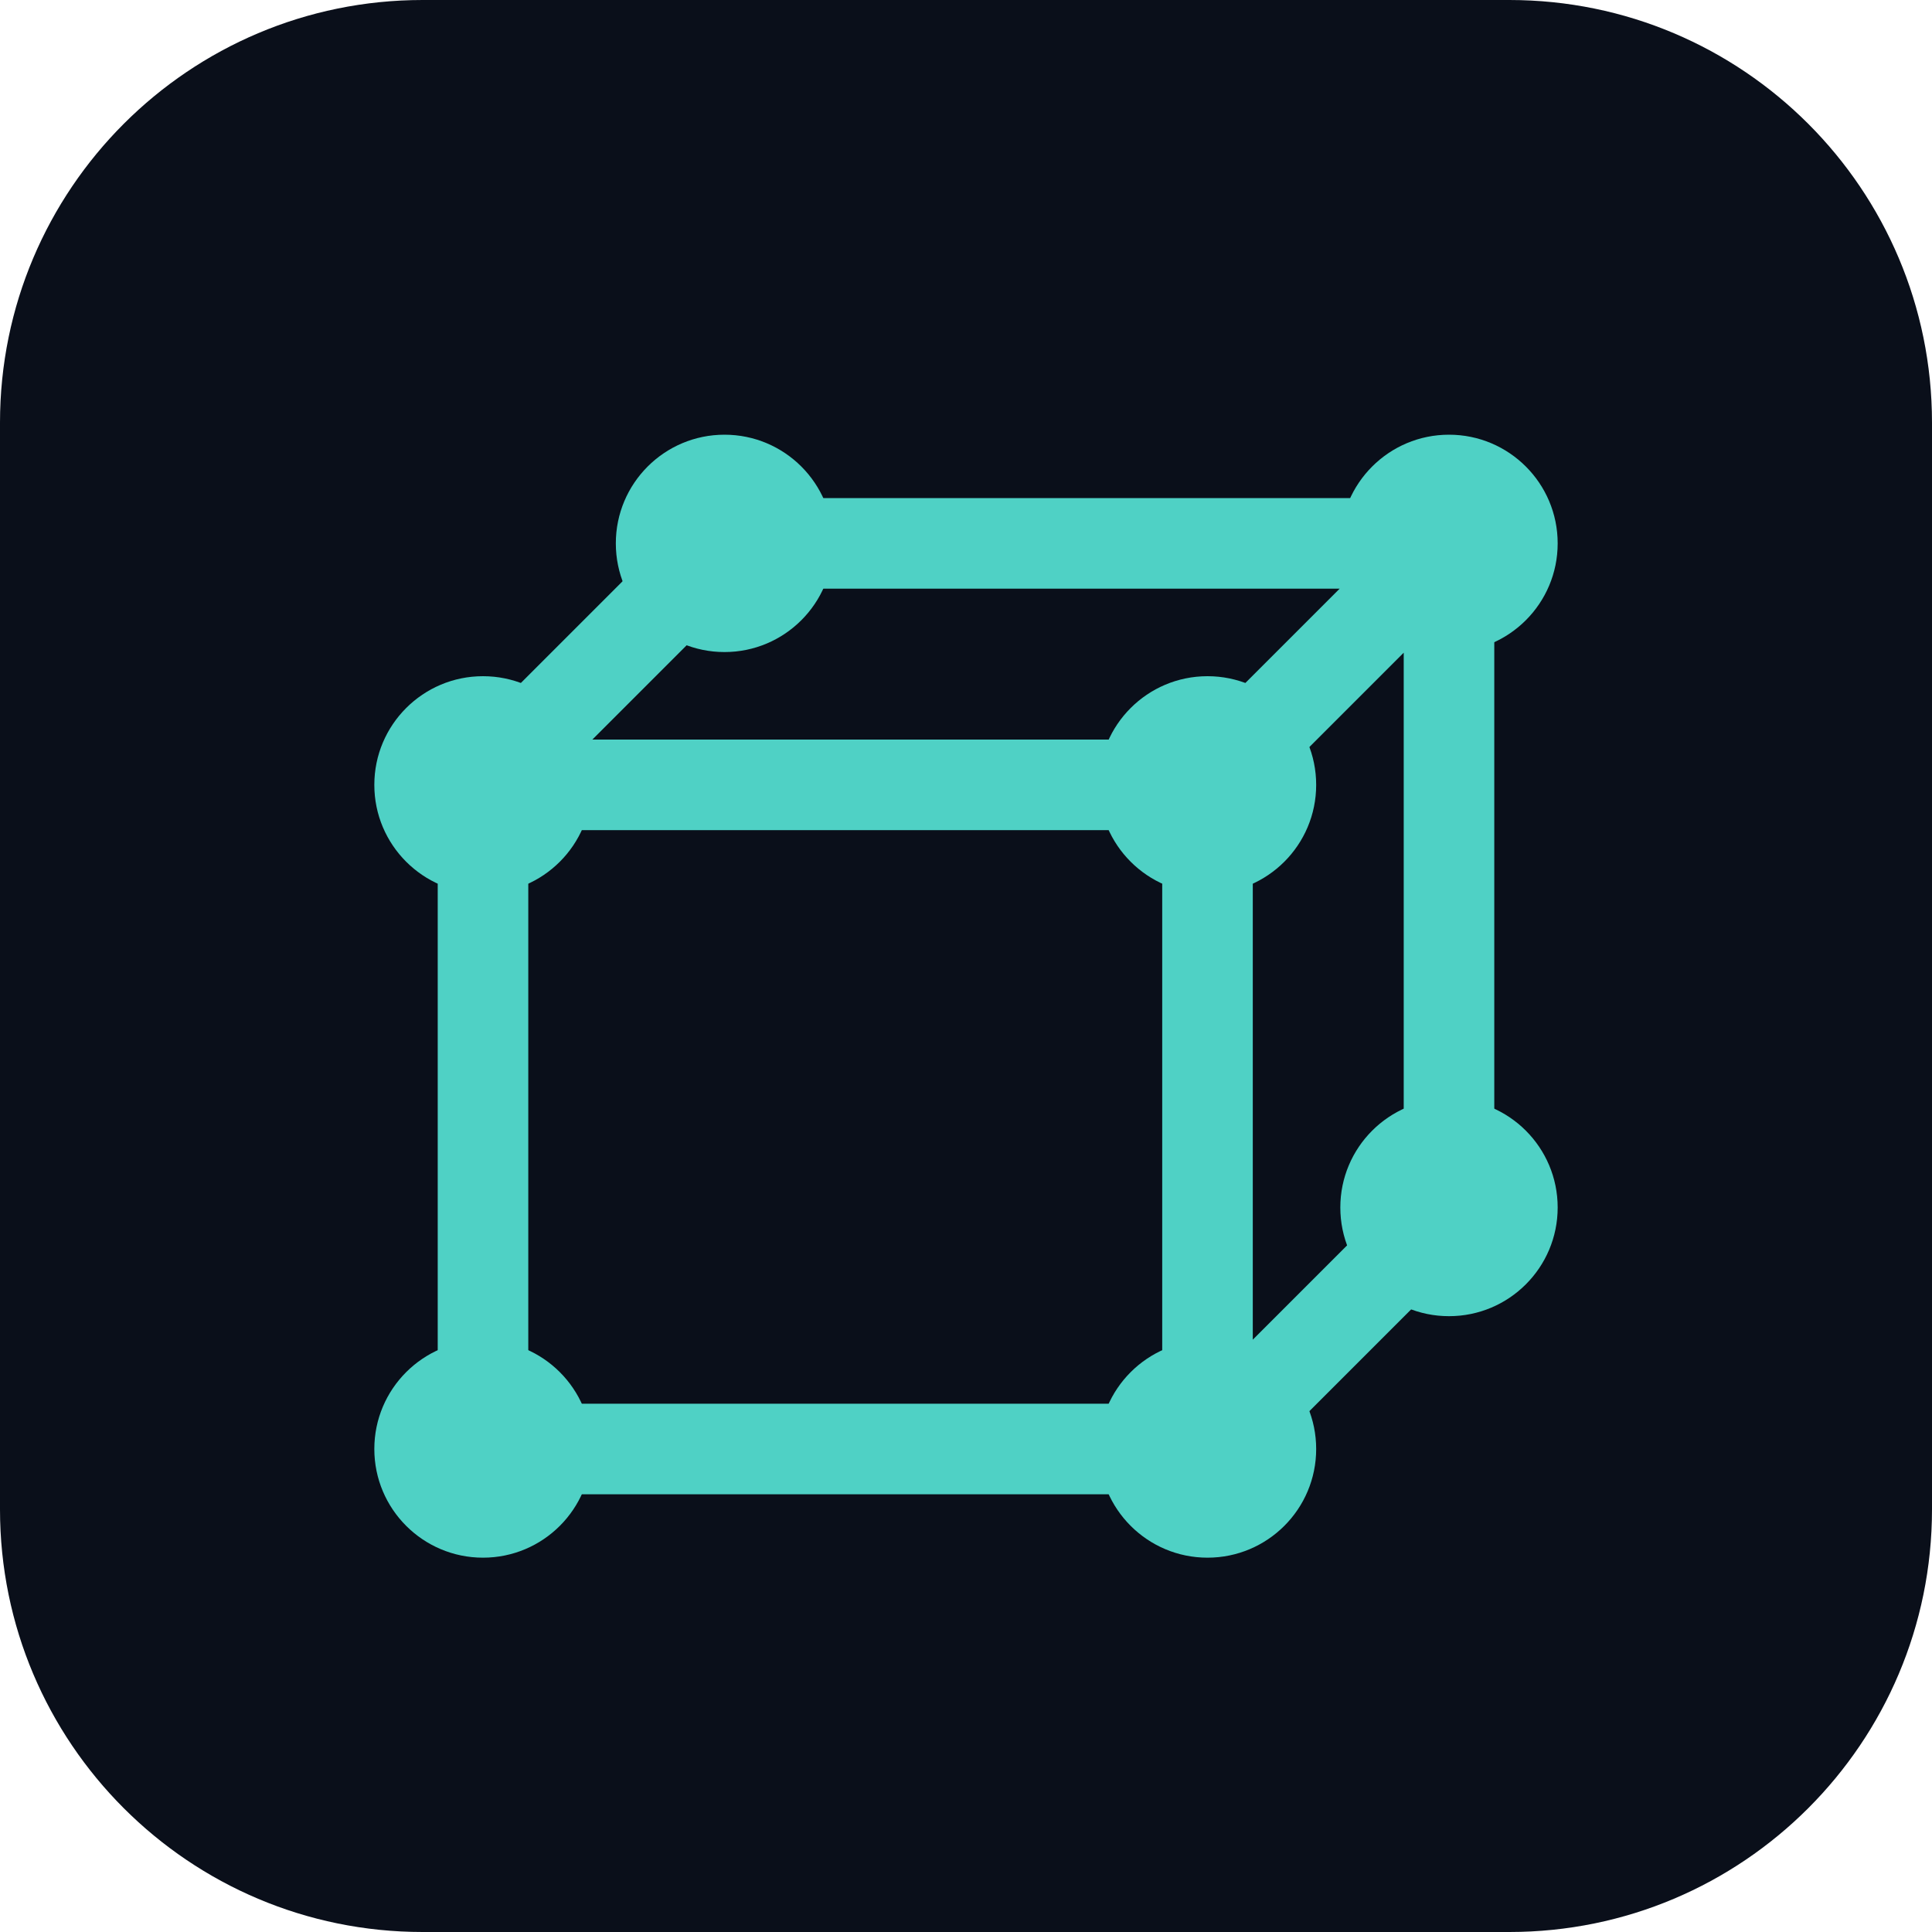
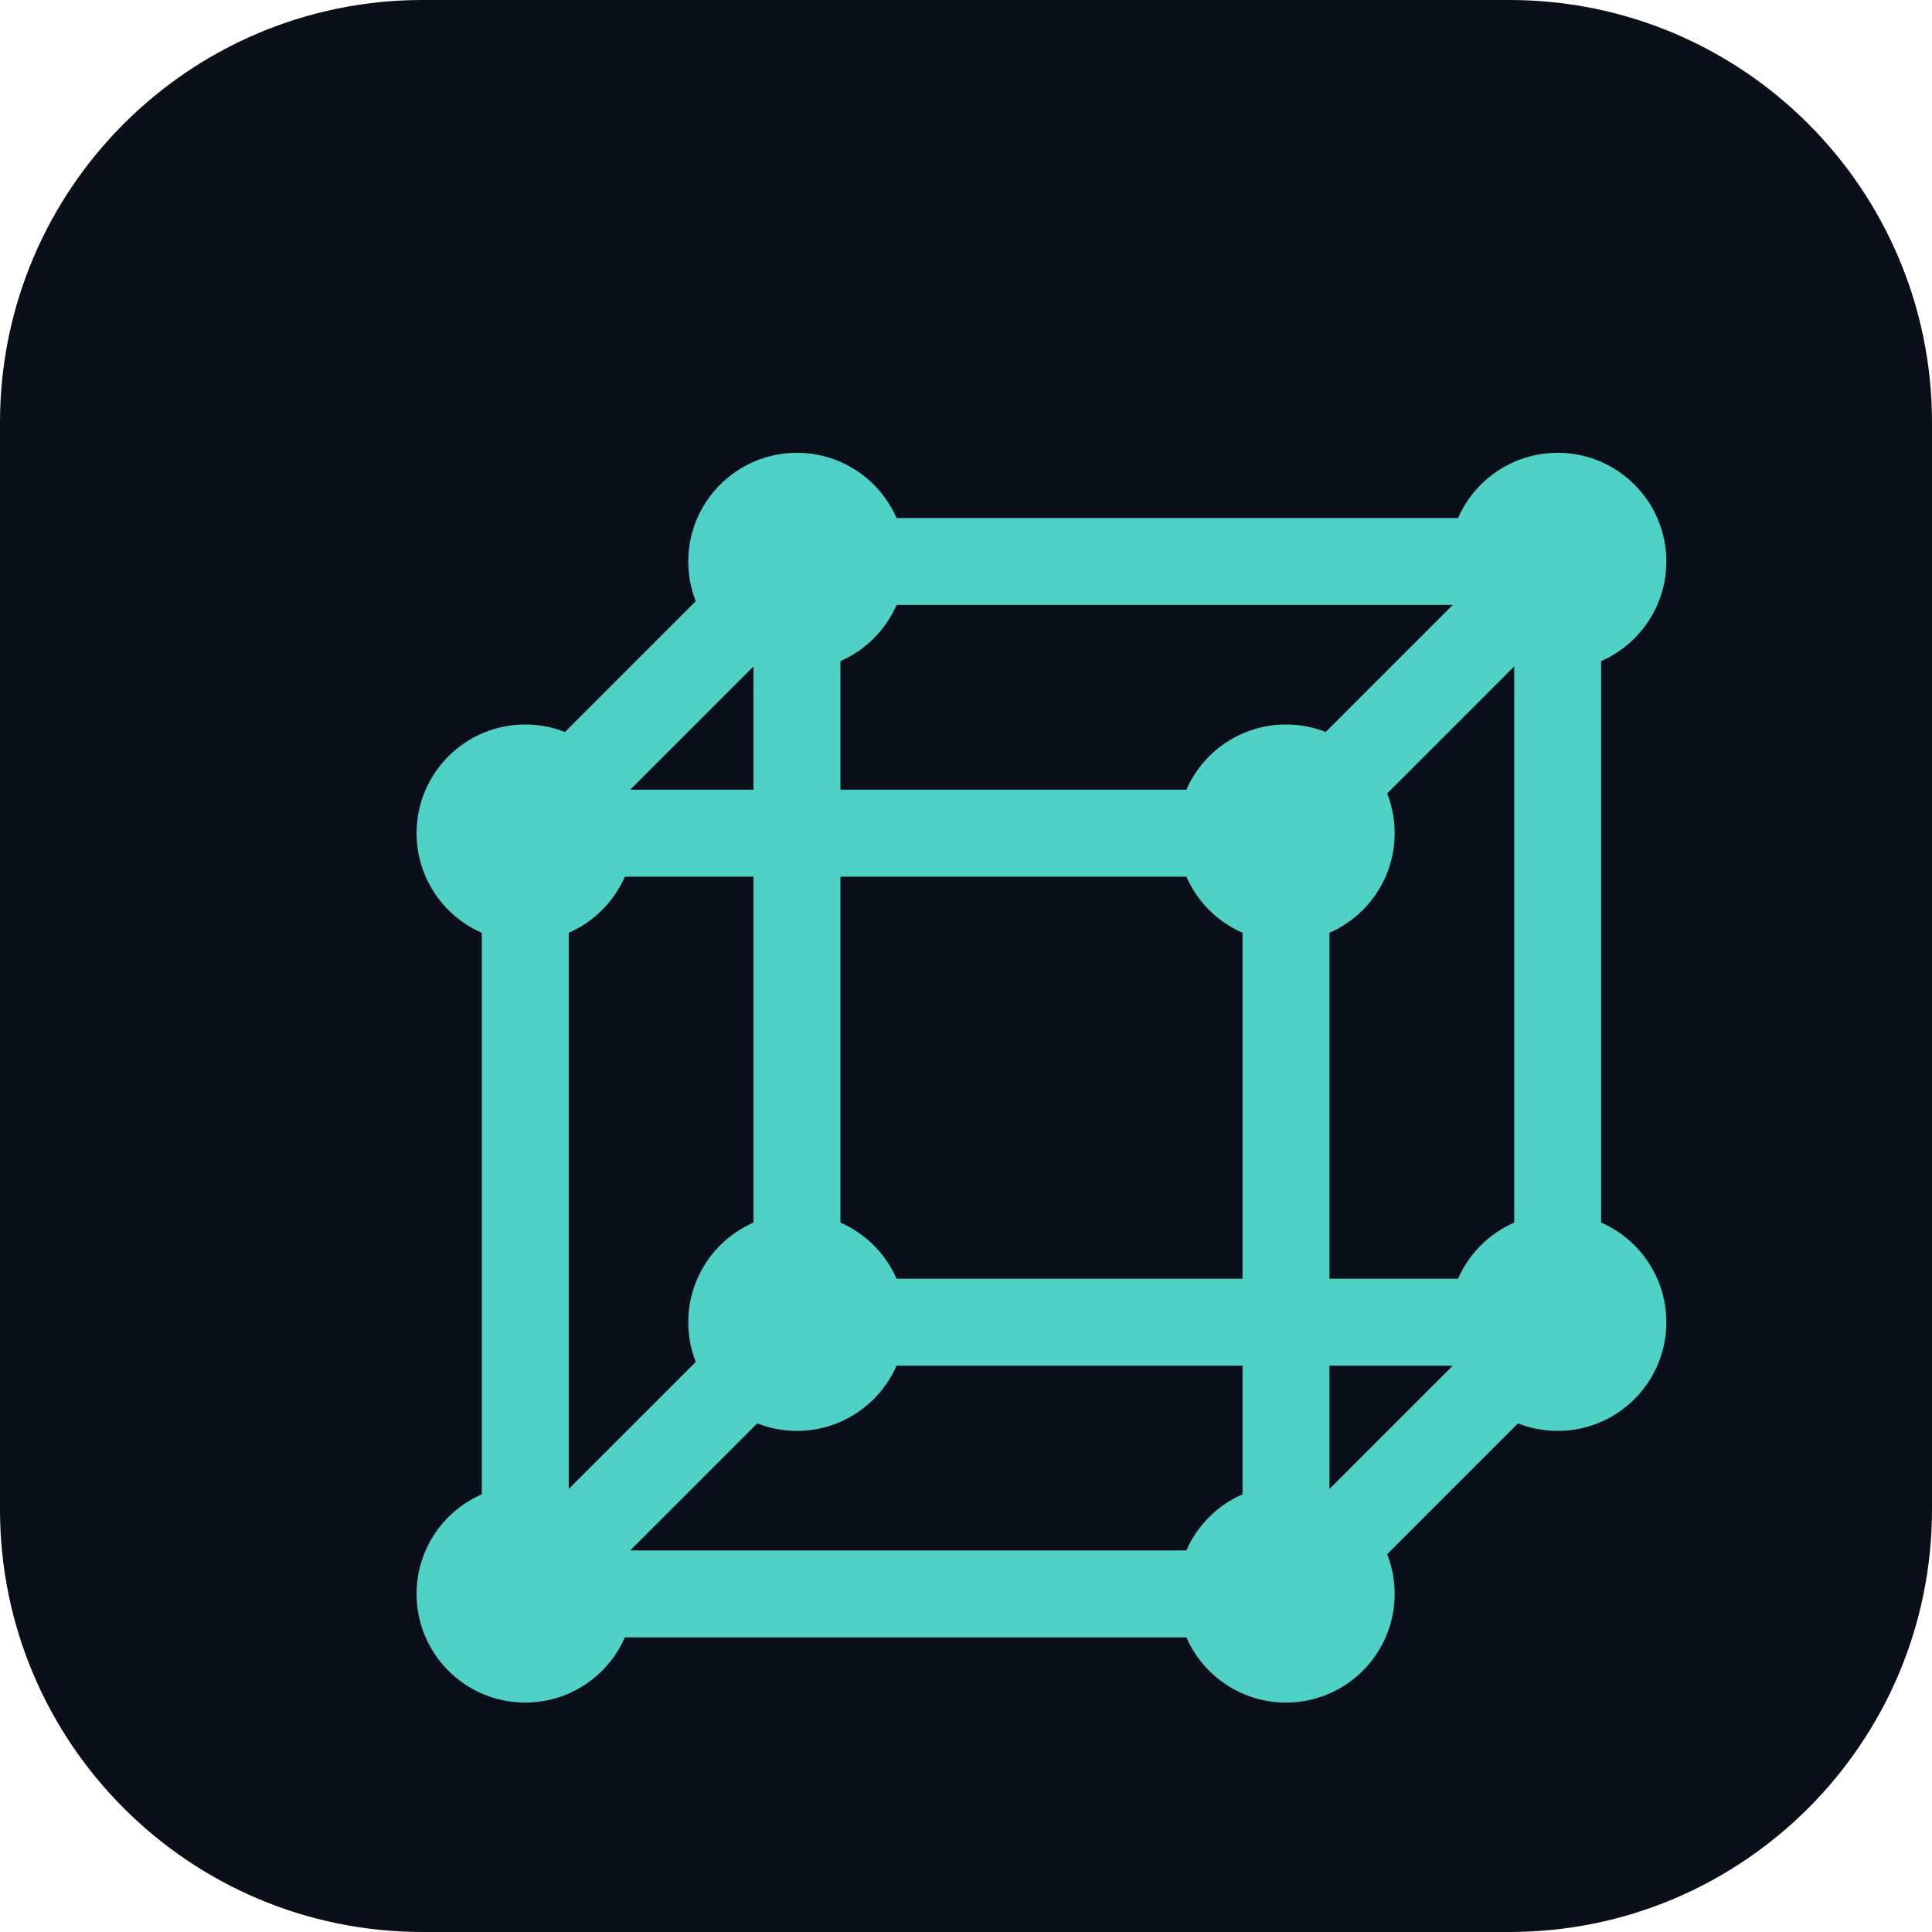
<svg xmlns="http://www.w3.org/2000/svg" viewBox="0 0 32 32" role="img" aria-label="MatAgent favicon: cubic unit cell on a rounded square">
  <rect width="32" height="32" rx="7" fill="#0A0F1A" />
-   <g fill="none" stroke="#4FD1C5" stroke-width="1.5" stroke-linejoin="round">
-     <path d="M8 13h12v11H8z M8 13l4-4h12l-4 4 M24 9v11l-4 4" />
+   <g fill="none" stroke="#4FD1C5" stroke-width="1.6" stroke-linejoin="round" transform="translate(1.5 3) scale(0.9)">
+     <path d="M8 12h14v14H8z M8 12l5-5h14l-5 5 M27 7v14l-5 5 M13 7v14h14 M13 21l-5 5" />
  </g>
-   <g fill="#4FD1C5">
-     <circle cx="8" cy="13" r="1.8" />
-     <circle cx="20" cy="13" r="1.8" />
-     <circle cx="8" cy="24" r="1.8" />
-     <circle cx="20" cy="24" r="1.8" />
-     <circle cx="12" cy="9" r="1.8" />
-     <circle cx="24" cy="9" r="1.8" />
-     <circle cx="24" cy="20" r="1.8" />
+   <g fill="#4FD1C5" transform="translate(1.5 3) scale(0.9)">
+     <circle cx="8" cy="12" r="2" />
+     <circle cx="22" cy="12" r="2" />
+     <circle cx="8" cy="26" r="2" />
+     <circle cx="22" cy="26" r="2" />
+     <circle cx="13" cy="7" r="2" />
+     <circle cx="27" cy="7" r="2" />
+     <circle cx="27" cy="21" r="2" />
+     <circle cx="13" cy="21" r="2" />
  </g>
</svg>
